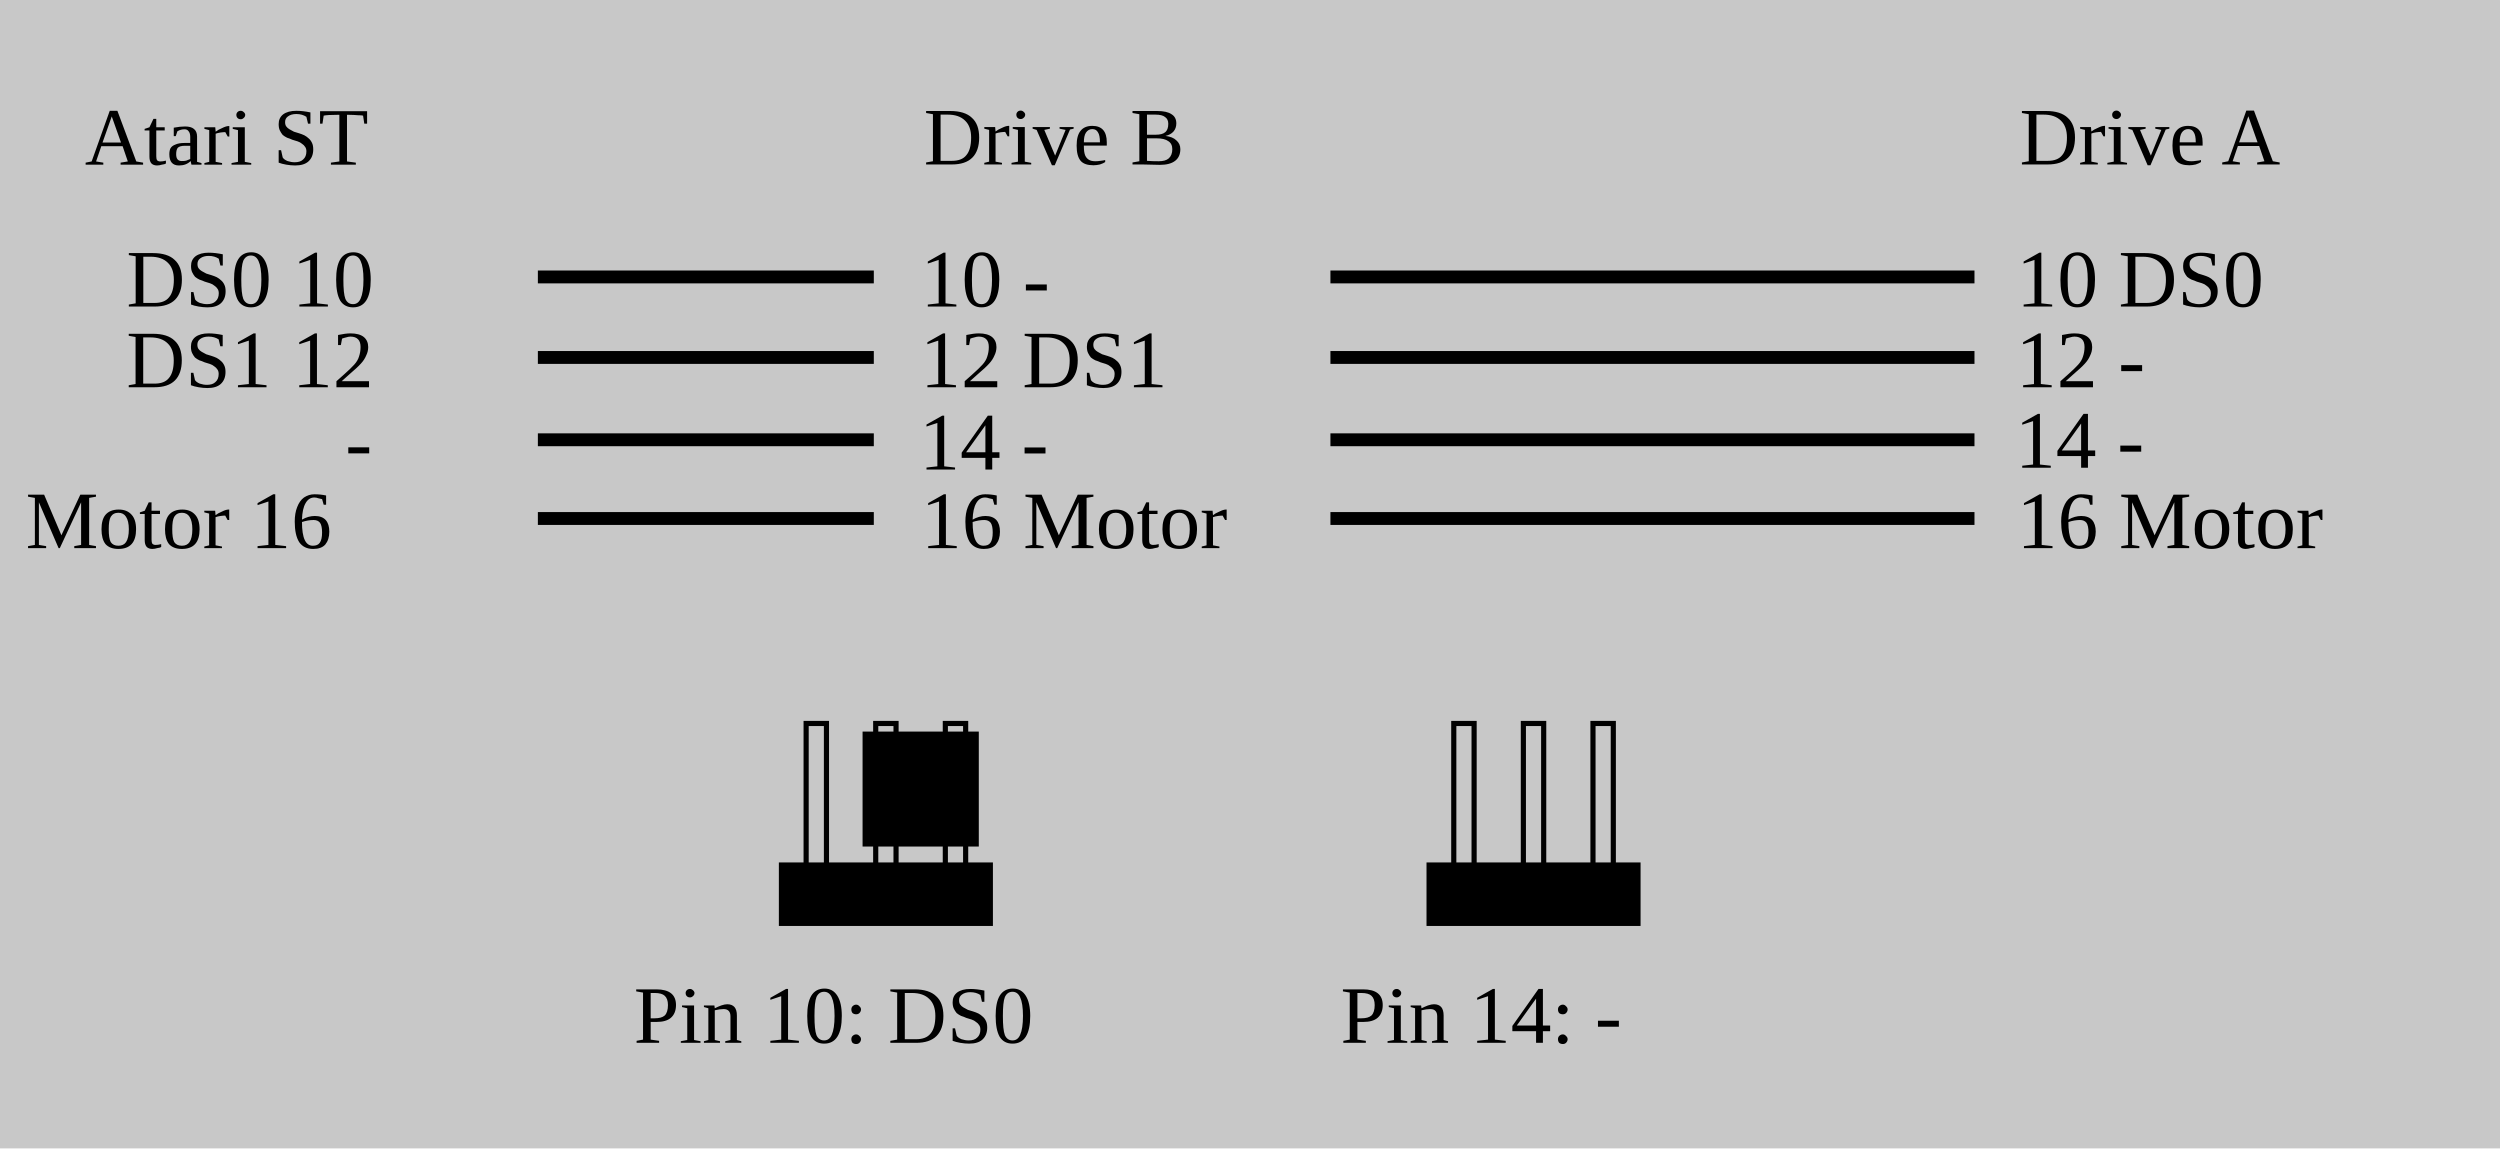
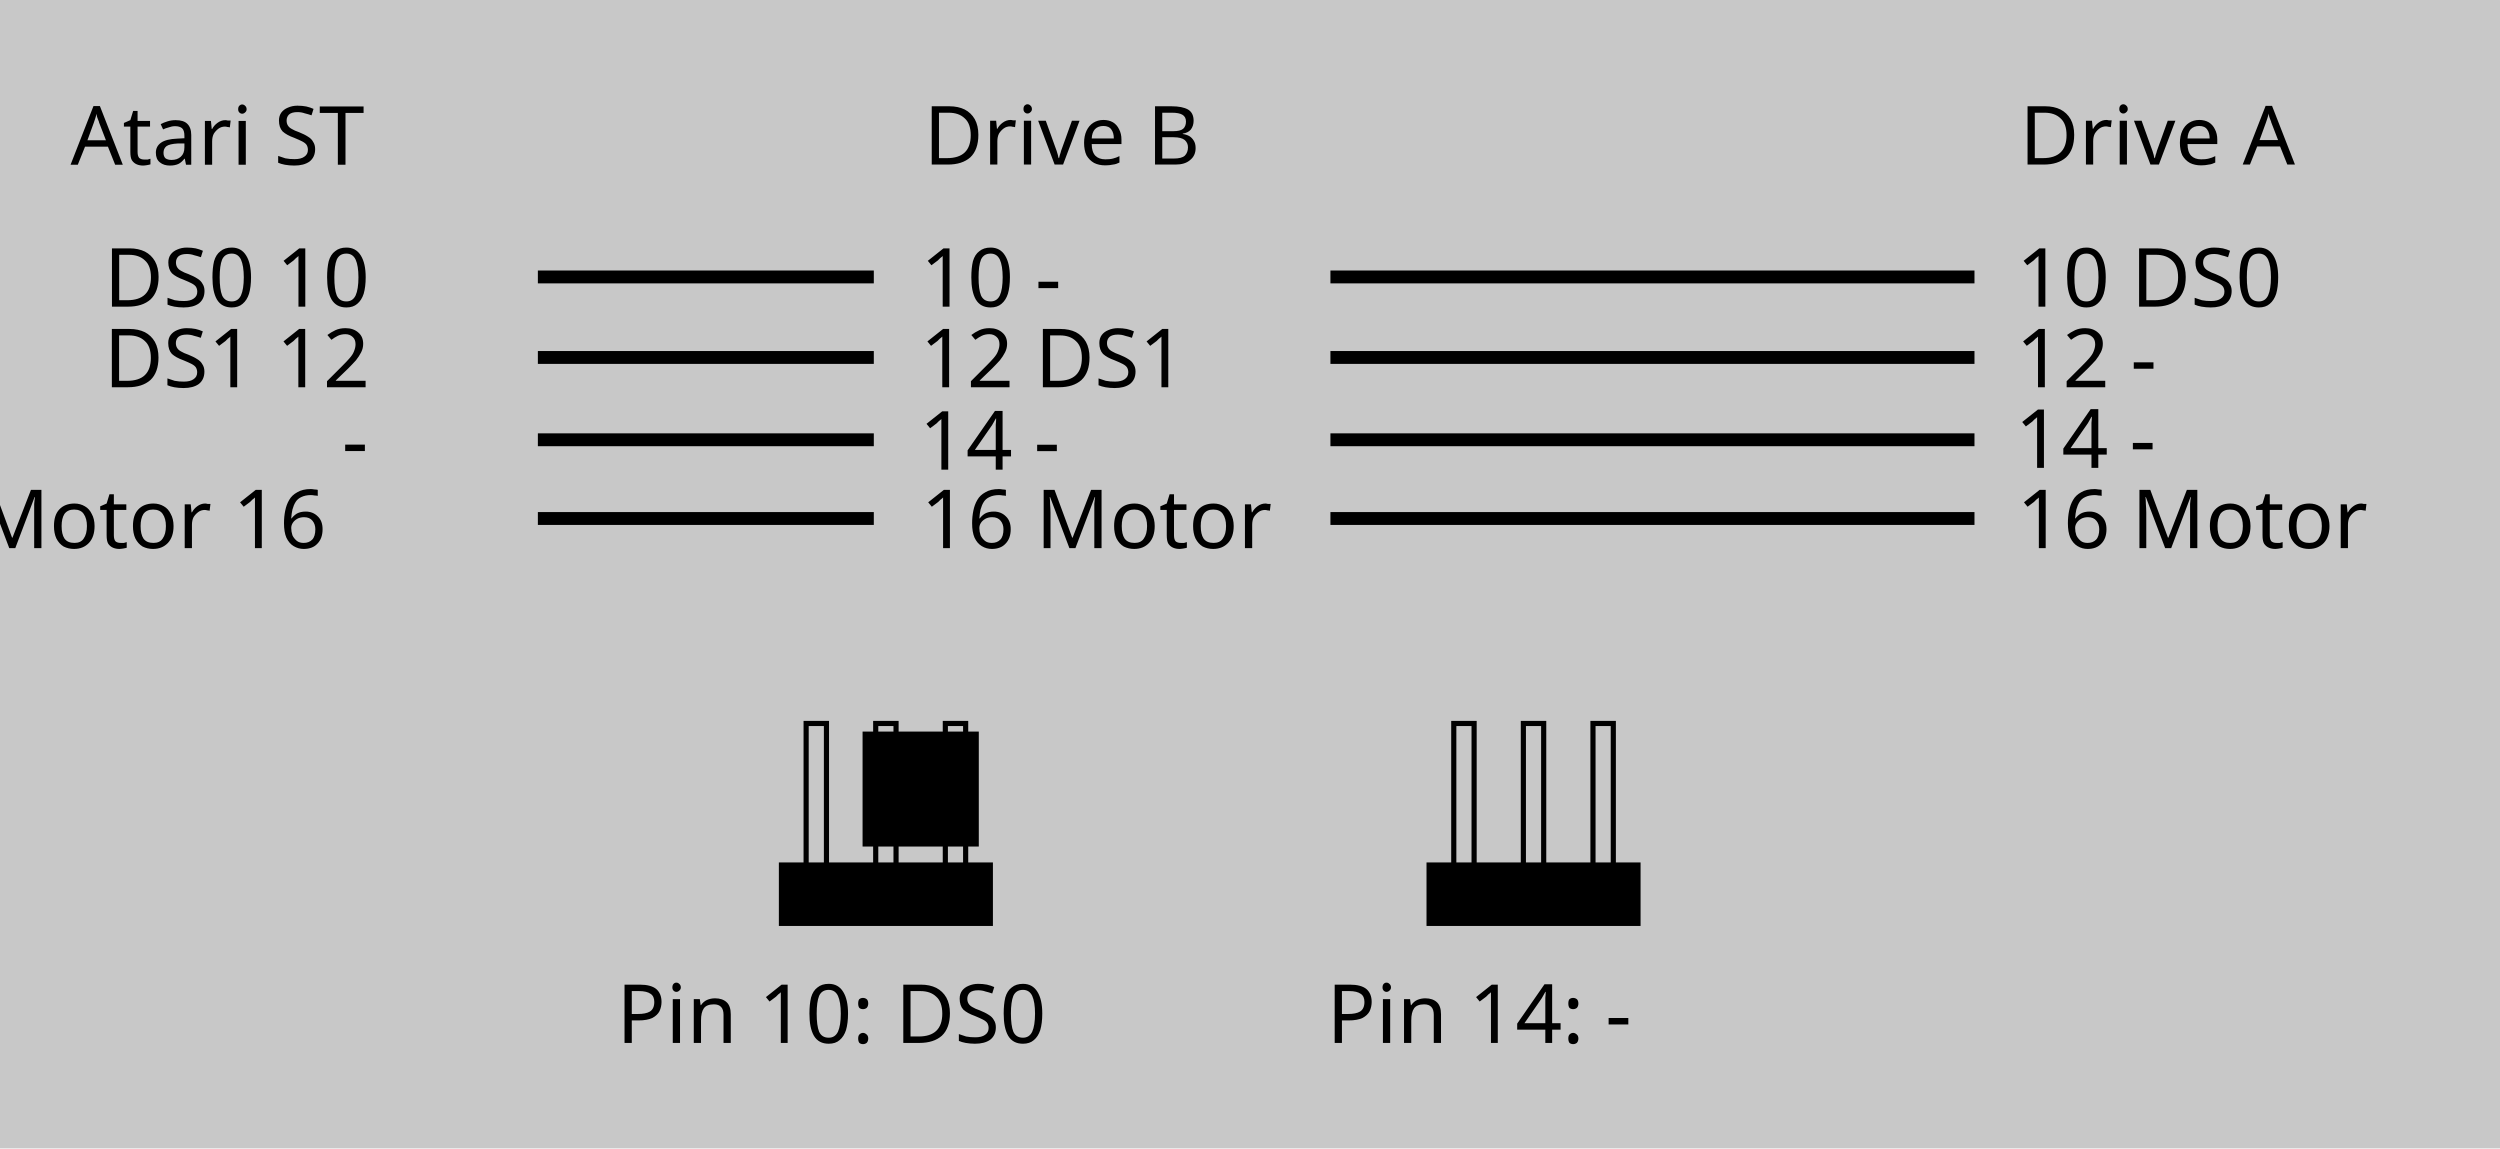
<svg xmlns="http://www.w3.org/2000/svg" width="97.182mm" height="44.641mm" viewBox="0 0 97.182 44.641" version="1.1" id="svg1">
  <defs id="defs1" />
  <g id="layer1" transform="translate(-2.835475,-47.5835)">
    <rect style="fill:#c8c8c8;fill-opacity:1;stroke:none;stroke-width:0.2" id="rect1" width="97.182" height="44.641" x="2.835" y="47.584" />
-     <text xml:space="preserve" style="font-size:3.175px;text-align:end;writing-mode:lr-tb;direction:ltr;text-anchor:end;fill:#000000;stroke-width:0.265" x="21.335" y="59.502" id="text1-1">
+     <text xml:space="preserve" style="font-family:sans-serif;font-size:3.175px;text-align:end;writing-mode:lr-tb;direction:ltr;text-anchor:end;fill:#000000;stroke-width:0.265" x="21.335" y="59.502" id="text1-1">
      <tspan id="tspan1-87" style="text-align:end;text-anchor:end;stroke-width:0.265" x="21.335" y="59.502">DS0 10</tspan>
    </text>
-     <text xml:space="preserve" style="font-size:3.175px;text-align:start;writing-mode:lr-tb;direction:ltr;text-anchor:start;fill:#000000;stroke-width:0.265" x="38.743" y="53.978" id="text1-1-0">
+     <text xml:space="preserve" style="font-family:sans-serif;font-size:3.175px;text-align:start;writing-mode:lr-tb;direction:ltr;text-anchor:start;fill:#000000;stroke-width:0.265" x="38.743" y="53.978" id="text1-1-0">
      <tspan id="tspan1-87-23" style="text-align:start;text-anchor:start;stroke-width:0.265" x="38.743" y="53.978">Drive B</tspan>
    </text>
-     <text xml:space="preserve" style="font-size:3.175px;text-align:end;writing-mode:lr-tb;direction:ltr;text-anchor:end;fill:#000000;stroke-width:0.265" x="21.125" y="53.987" id="text1-1-0-8">
+     <text xml:space="preserve" style="font-family:sans-serif;font-size:3.175px;text-align:end;writing-mode:lr-tb;direction:ltr;text-anchor:end;fill:#000000;stroke-width:0.265" x="21.125" y="53.987" id="text1-1-0-8">
      <tspan id="tspan1-87-23-5" style="text-align:end;text-anchor:end;stroke-width:0.265" x="21.125" y="53.987">Atari ST</tspan>
    </text>
-     <text xml:space="preserve" style="font-size:3.175px;text-align:start;writing-mode:lr-tb;direction:ltr;text-anchor:start;fill:#000000;stroke-width:0.265" x="81.338" y="53.978" id="text1-1-0-6">
+     <text xml:space="preserve" style="font-family:sans-serif;font-size:3.175px;text-align:start;writing-mode:lr-tb;direction:ltr;text-anchor:start;fill:#000000;stroke-width:0.265" x="81.338" y="53.978" id="text1-1-0-6">
      <tspan id="tspan1-87-23-7" style="text-align:start;text-anchor:start;stroke-width:0.265" x="81.338" y="53.978">Drive A</tspan>
    </text>
-     <text xml:space="preserve" style="font-size:3.175px;text-align:end;writing-mode:lr-tb;direction:ltr;text-anchor:end;fill:#000000;stroke-width:0.265" x="21.331" y="62.636" id="text1-1-2">
+     <text xml:space="preserve" style="font-family:sans-serif;font-size:3.175px;text-align:end;writing-mode:lr-tb;direction:ltr;text-anchor:end;fill:#000000;stroke-width:0.265" x="21.331" y="62.636" id="text1-1-2">
      <tspan id="tspan1-87-9" style="text-align:end;text-anchor:end;stroke-width:0.265" x="21.331" y="62.636">DS1 12</tspan>
    </text>
-     <text xml:space="preserve" style="font-size:3.175px;text-align:end;writing-mode:lr-tb;direction:ltr;text-anchor:end;fill:#000000;stroke-width:0.265" x="21.279" y="65.834" id="text1-1-5">
+     <text xml:space="preserve" style="font-family:sans-serif;font-size:3.175px;text-align:end;writing-mode:lr-tb;direction:ltr;text-anchor:end;fill:#000000;stroke-width:0.265" x="21.279" y="65.834" id="text1-1-5">
      <tspan id="tspan1-87-8" style="text-align:end;text-anchor:end;stroke-width:0.265" x="21.279" y="65.834">-</tspan>
    </text>
    <g id="g1" transform="translate(-33.09764,9.371652)">
-       <text xml:space="preserve" style="font-size:3.175px;text-align:end;writing-mode:lr-tb;direction:ltr;text-anchor:end;fill:#000000;stroke-width:0.265" x="54.395" y="59.52" id="text1-1-22">
+       <text xml:space="preserve" style="font-family:sans-serif;font-size:3.175px;text-align:end;writing-mode:lr-tb;direction:ltr;text-anchor:end;fill:#000000;stroke-width:0.265" x="54.395" y="59.52" id="text1-1-22">
        <tspan id="tspan1-87-7" style="text-align:end;text-anchor:end;stroke-width:0.265" x="54.395" y="59.52">Motor 16</tspan>
      </text>
    </g>
-     <text xml:space="preserve" style="font-size:3.175px;text-align:start;writing-mode:lr-tb;direction:ltr;text-anchor:start;fill:#000000;stroke-width:0.265" x="81.218" y="59.502" id="text1-1-54">
+     <text xml:space="preserve" style="font-family:sans-serif;font-size:3.175px;text-align:start;writing-mode:lr-tb;direction:ltr;text-anchor:start;fill:#000000;stroke-width:0.265" x="81.218" y="59.502" id="text1-1-54">
      <tspan id="tspan1-87-2" style="stroke-width:0.265" x="81.218" y="59.502">10 DS0</tspan>
    </text>
-     <text xml:space="preserve" style="font-size:3.175px;text-align:start;writing-mode:lr-tb;direction:ltr;text-anchor:start;fill:#000000;stroke-width:0.265" x="81.2" y="62.636" id="text1-1-2-1">
+     <text xml:space="preserve" style="font-family:sans-serif;font-size:3.175px;text-align:start;writing-mode:lr-tb;direction:ltr;text-anchor:start;fill:#000000;stroke-width:0.265" x="81.2" y="62.636" id="text1-1-2-1">
      <tspan id="tspan1-87-9-9" style="stroke-width:0.265" x="81.2" y="62.636">12 -</tspan>
    </text>
-     <text xml:space="preserve" style="font-size:3.175px;text-align:start;writing-mode:lr-tb;direction:ltr;text-anchor:start;fill:#000000;stroke-width:0.265" x="81.165" y="65.767" id="text1-1-5-2">
+     <text xml:space="preserve" style="font-family:sans-serif;font-size:3.175px;text-align:start;writing-mode:lr-tb;direction:ltr;text-anchor:start;fill:#000000;stroke-width:0.265" x="81.165" y="65.767" id="text1-1-5-2">
      <tspan id="tspan1-87-8-4" style="stroke-width:0.265" x="81.165" y="65.767">14 -</tspan>
    </text>
    <g id="g2" transform="translate(42.5367,9.371652)">
-       <text xml:space="preserve" style="font-size:3.175px;text-align:start;writing-mode:lr-tb;direction:ltr;text-anchor:start;fill:#000000;stroke-width:0.265" x="38.697" y="59.52" id="text1-1-22-5">
+       <text xml:space="preserve" style="font-family:sans-serif;font-size:3.175px;text-align:start;writing-mode:lr-tb;direction:ltr;text-anchor:start;fill:#000000;stroke-width:0.265" x="38.697" y="59.52" id="text1-1-22-5">
        <tspan id="tspan1-87-7-8" style="stroke-width:0.265" x="38.697" y="59.52">16 Motor</tspan>
      </text>
    </g>
-     <text xml:space="preserve" style="font-size:3.175px;text-align:start;writing-mode:lr-tb;direction:ltr;text-anchor:start;fill:#000000;stroke-width:0.265" x="38.622" y="59.502" id="text1-1-54-9">
+     <text xml:space="preserve" style="font-family:sans-serif;font-size:3.175px;text-align:start;writing-mode:lr-tb;direction:ltr;text-anchor:start;fill:#000000;stroke-width:0.265" x="38.622" y="59.502" id="text1-1-54-9">
      <tspan id="tspan1-87-2-4" style="stroke-width:0.265" x="38.622" y="59.502">10 -</tspan>
    </text>
-     <text xml:space="preserve" style="font-size:3.175px;text-align:start;writing-mode:lr-tb;direction:ltr;text-anchor:start;fill:#000000;stroke-width:0.265" x="38.604" y="62.636" id="text1-1-2-1-7">
+     <text xml:space="preserve" style="font-family:sans-serif;font-size:3.175px;text-align:start;writing-mode:lr-tb;direction:ltr;text-anchor:start;fill:#000000;stroke-width:0.265" x="38.604" y="62.636" id="text1-1-2-1-7">
      <tspan id="tspan1-87-9-9-0" style="stroke-width:0.265" x="38.604" y="62.636">12 DS1</tspan>
    </text>
-     <text xml:space="preserve" style="font-size:3.175px;text-align:start;writing-mode:lr-tb;direction:ltr;text-anchor:start;fill:#000000;stroke-width:0.265" x="38.569" y="65.837" id="text1-1-5-2-1">
+     <text xml:space="preserve" style="font-family:sans-serif;font-size:3.175px;text-align:start;writing-mode:lr-tb;direction:ltr;text-anchor:start;fill:#000000;stroke-width:0.265" x="38.569" y="65.837" id="text1-1-5-2-1">
      <tspan id="tspan1-87-8-4-1" style="stroke-width:0.265" x="38.569" y="65.837">14 -</tspan>
    </text>
    <g id="g2-5" transform="translate(-0.05902581,9.371652)">
-       <text xml:space="preserve" style="font-size:3.175px;text-align:start;writing-mode:lr-tb;direction:ltr;text-anchor:start;fill:#000000;stroke-width:0.265" x="38.697" y="59.52" id="text1-1-22-5-2">
+       <text xml:space="preserve" style="font-family:sans-serif;font-size:3.175px;text-align:start;writing-mode:lr-tb;direction:ltr;text-anchor:start;fill:#000000;stroke-width:0.265" x="38.697" y="59.52" id="text1-1-22-5-2">
        <tspan id="tspan1-87-7-8-2" style="stroke-width:0.265" x="38.697" y="59.52">16 Motor</tspan>
      </text>
    </g>
    <path style="fill:none;stroke:#000000;stroke-width:0.5" d="M 23.744,58.349 H 36.803" id="path2" />
    <path style="fill:none;stroke:#000000;stroke-width:0.5" d="M 23.744,61.479 H 36.803" id="path2-0" />
    <path style="fill:none;stroke:#000000;stroke-width:0.5" d="M 23.744,64.679 H 36.803" id="path2-3" />
    <path style="fill:none;stroke:#000000;stroke-width:0.5" d="M 23.744,67.739 H 36.803" id="path2-4" />
    <path style="fill:none;stroke:#000000;stroke-width:0.5" d="M 54.553,58.349 H 79.589" id="path3" />
    <path style="fill:none;stroke:#000000;stroke-width:0.5" d="M 54.553,61.479 H 79.589" id="path3-3" />
    <path style="fill:none;stroke:#000000;stroke-width:0.5" d="M 54.553,64.679 H 79.589" id="path3-31" />
    <path style="fill:none;stroke:#000000;stroke-width:0.5" d="M 54.553,67.739 H 79.589" id="path3-4" />
    <rect style="fill:none;stroke:#000000;stroke-width:0.2;stroke-dasharray:none" id="rect3" width="0.79" height="7.506" x="34.172" y="75.707" />
    <rect style="fill:none;stroke:#000000;stroke-width:0.2;stroke-dasharray:none" id="rect3-3" width="0.79" height="7.506" x="36.877" y="75.707" />
    <rect style="fill:none;stroke:#000000;stroke-width:0.2;stroke-dasharray:none" id="rect3-1" width="0.79" height="7.506" x="39.583" y="75.707" />
-     <text xml:space="preserve" style="font-size:3.175px;text-align:center;writing-mode:lr-tb;direction:ltr;text-anchor:middle;fill:#000000;stroke-width:0.265" x="37.222" y="88.123" id="text1-1-0-3">
+     <text xml:space="preserve" style="font-family:sans-serif;font-size:3.175px;text-align:center;writing-mode:lr-tb;direction:ltr;text-anchor:middle;fill:#000000;stroke-width:0.265" x="37.222" y="88.123" id="text1-1-0-3">
      <tspan id="tspan1-87-23-2" style="text-align:center;text-anchor:middle;stroke-width:0.265" x="37.222" y="88.123">Pin 10: DS0</tspan>
    </text>
    <rect style="fill:#000000;fill-opacity:1;stroke:none;stroke-width:0.2;stroke-dasharray:none" id="rect4" width="4.518" height="4.469" x="36.366" y="76.022" />
    <rect style="fill:#000000;fill-opacity:1;stroke:none;stroke-width:0.2;stroke-dasharray:none" id="rect5" width="8.321" height="2.469" x="33.112" y="81.109" />
    <rect style="fill:none;stroke:#000000;stroke-width:0.2;stroke-dasharray:none" id="rect3-36" width="0.79" height="7.506" x="59.348" y="75.707" />
    <rect style="fill:none;stroke:#000000;stroke-width:0.2;stroke-dasharray:none" id="rect3-3-9" width="0.79" height="7.506" x="62.053" y="75.707" />
    <rect style="fill:none;stroke:#000000;stroke-width:0.2;stroke-dasharray:none" id="rect3-1-0" width="0.79" height="7.506" x="64.759" y="75.707" />
-     <text xml:space="preserve" style="font-size:3.175px;text-align:center;writing-mode:lr-tb;direction:ltr;text-anchor:middle;fill:#000000;stroke-width:0.265" x="62.398" y="88.123" id="text1-1-0-3-4">
+     <text xml:space="preserve" style="font-family:sans-serif;font-size:3.175px;text-align:center;writing-mode:lr-tb;direction:ltr;text-anchor:middle;fill:#000000;stroke-width:0.265" x="62.398" y="88.123" id="text1-1-0-3-4">
      <tspan id="tspan1-87-23-2-0" style="text-align:center;text-anchor:middle;stroke-width:0.265" x="62.398" y="88.123">Pin 14: -</tspan>
    </text>
    <rect style="fill:#000000;fill-opacity:1;stroke:none;stroke-width:0.2;stroke-dasharray:none" id="rect5-4" width="8.321" height="2.469" x="58.288" y="81.109" />
  </g>
</svg>
